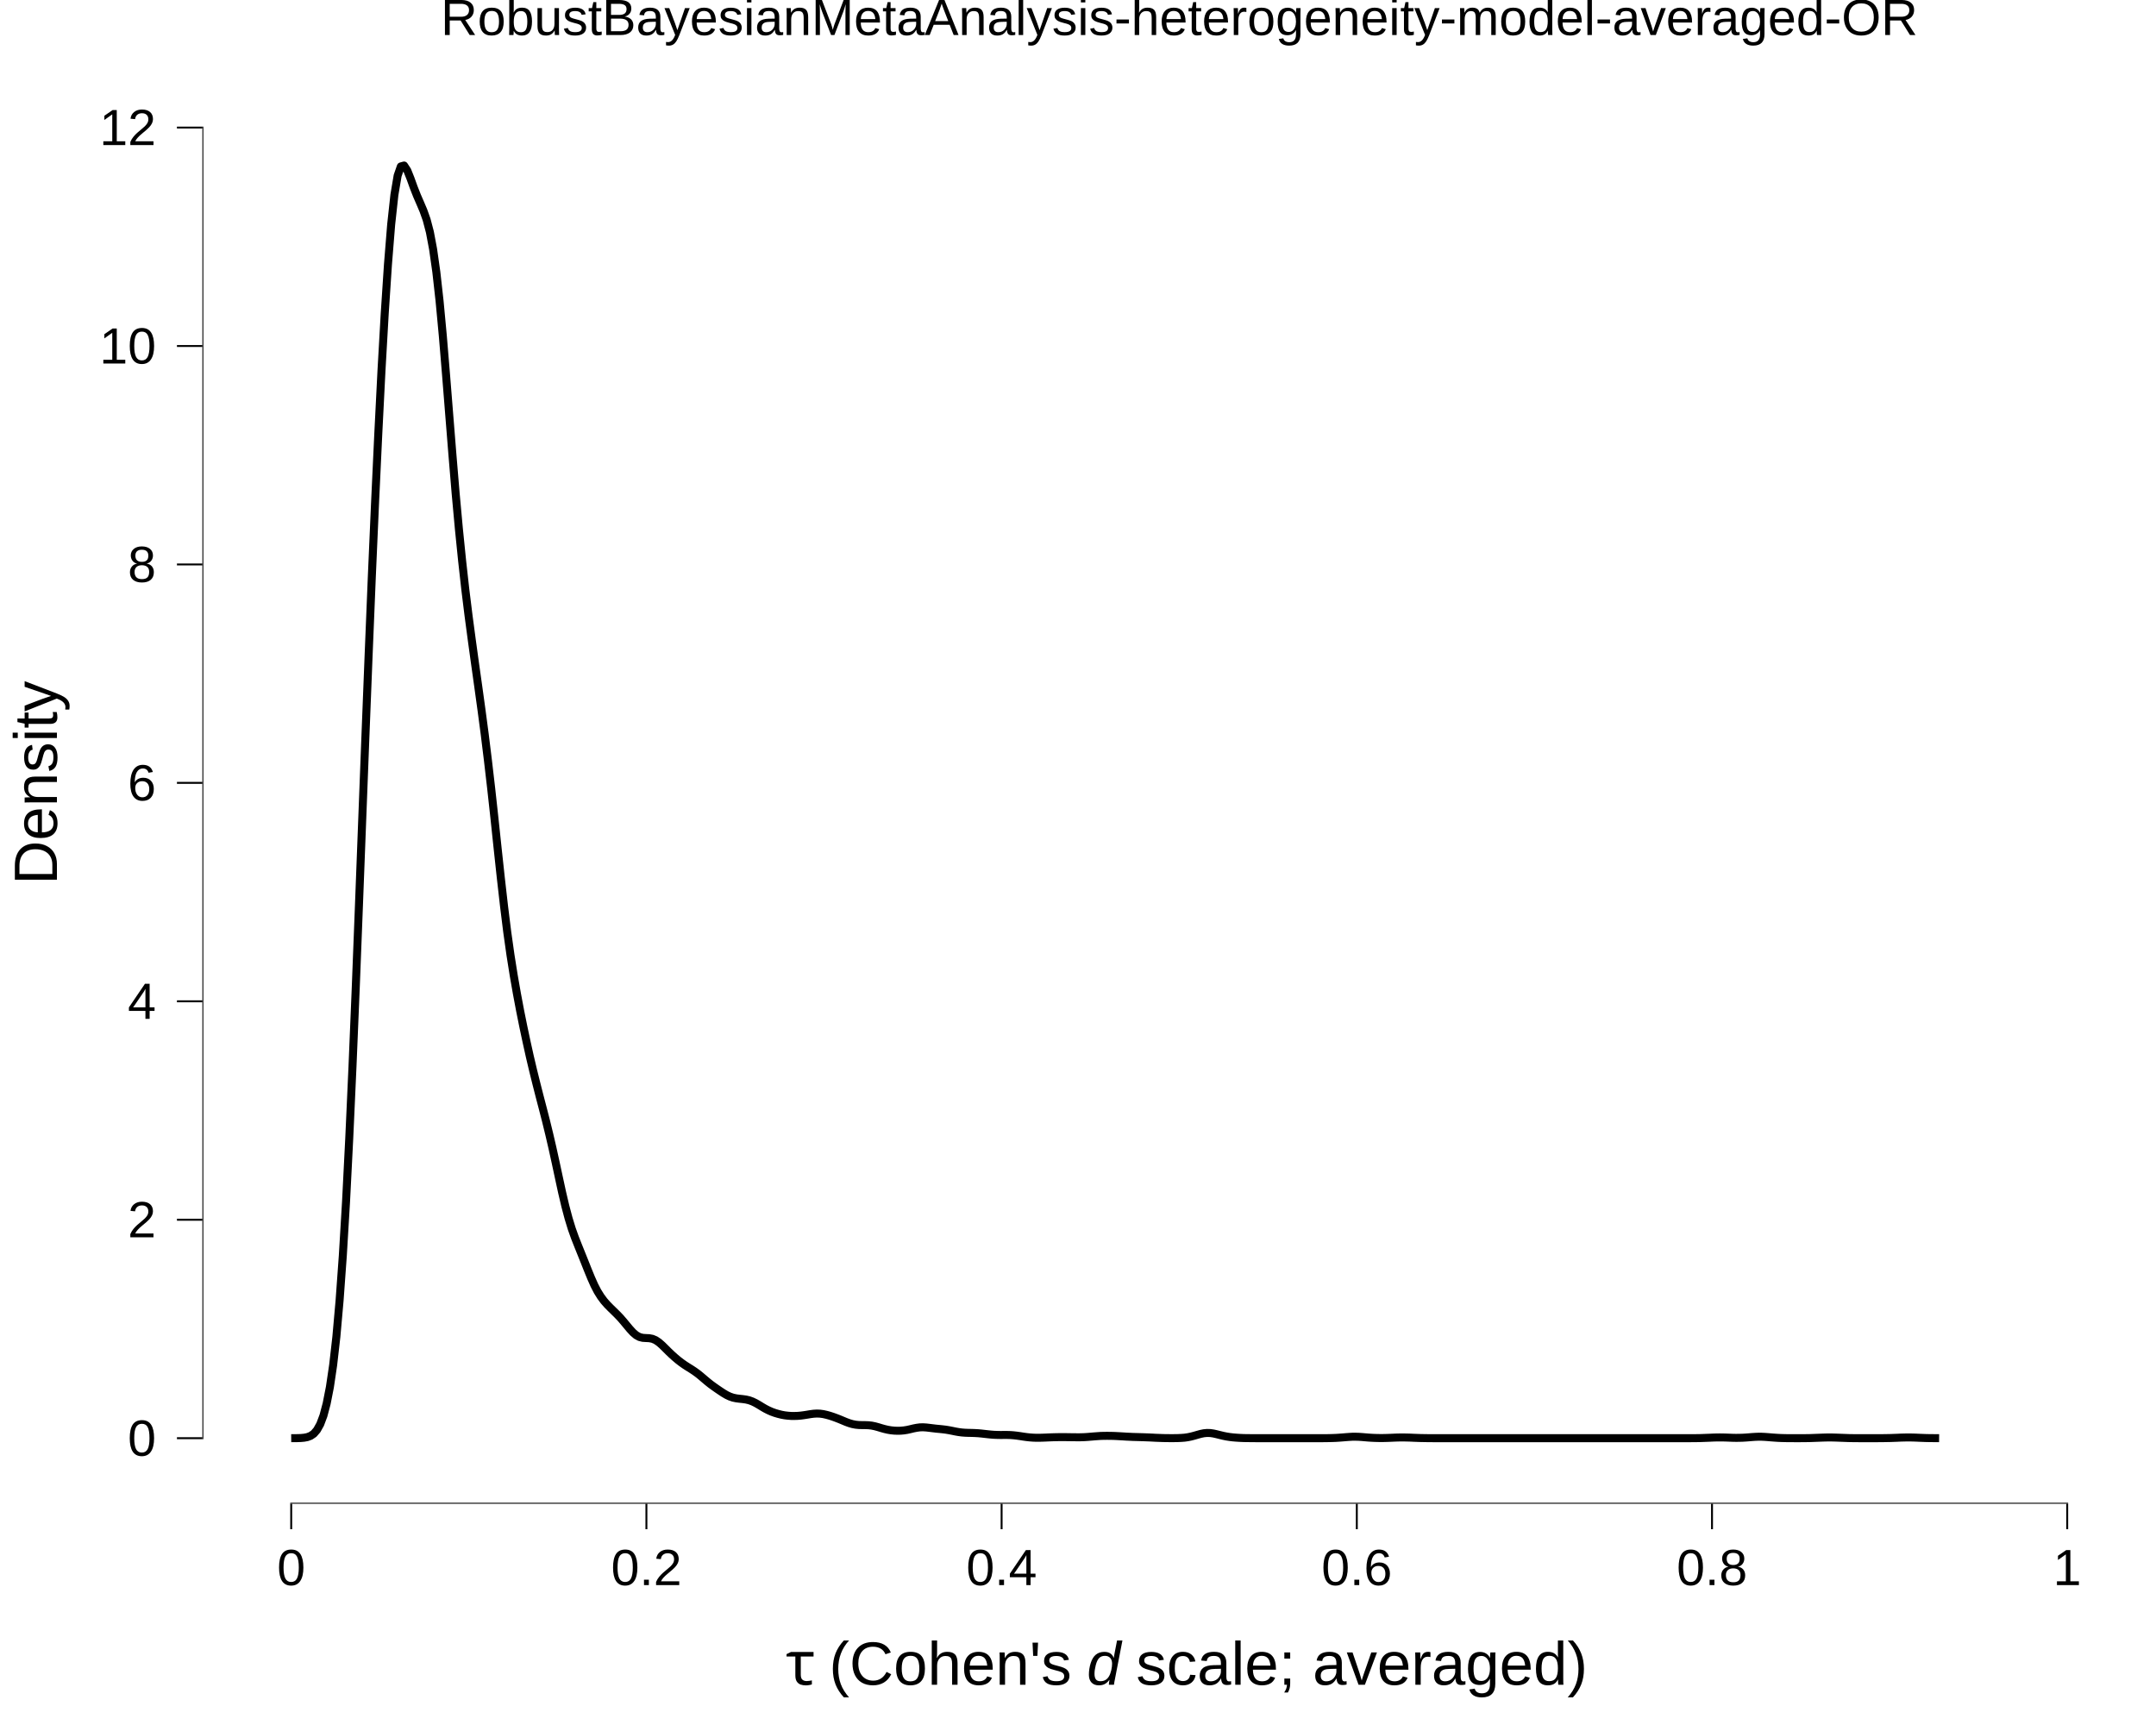
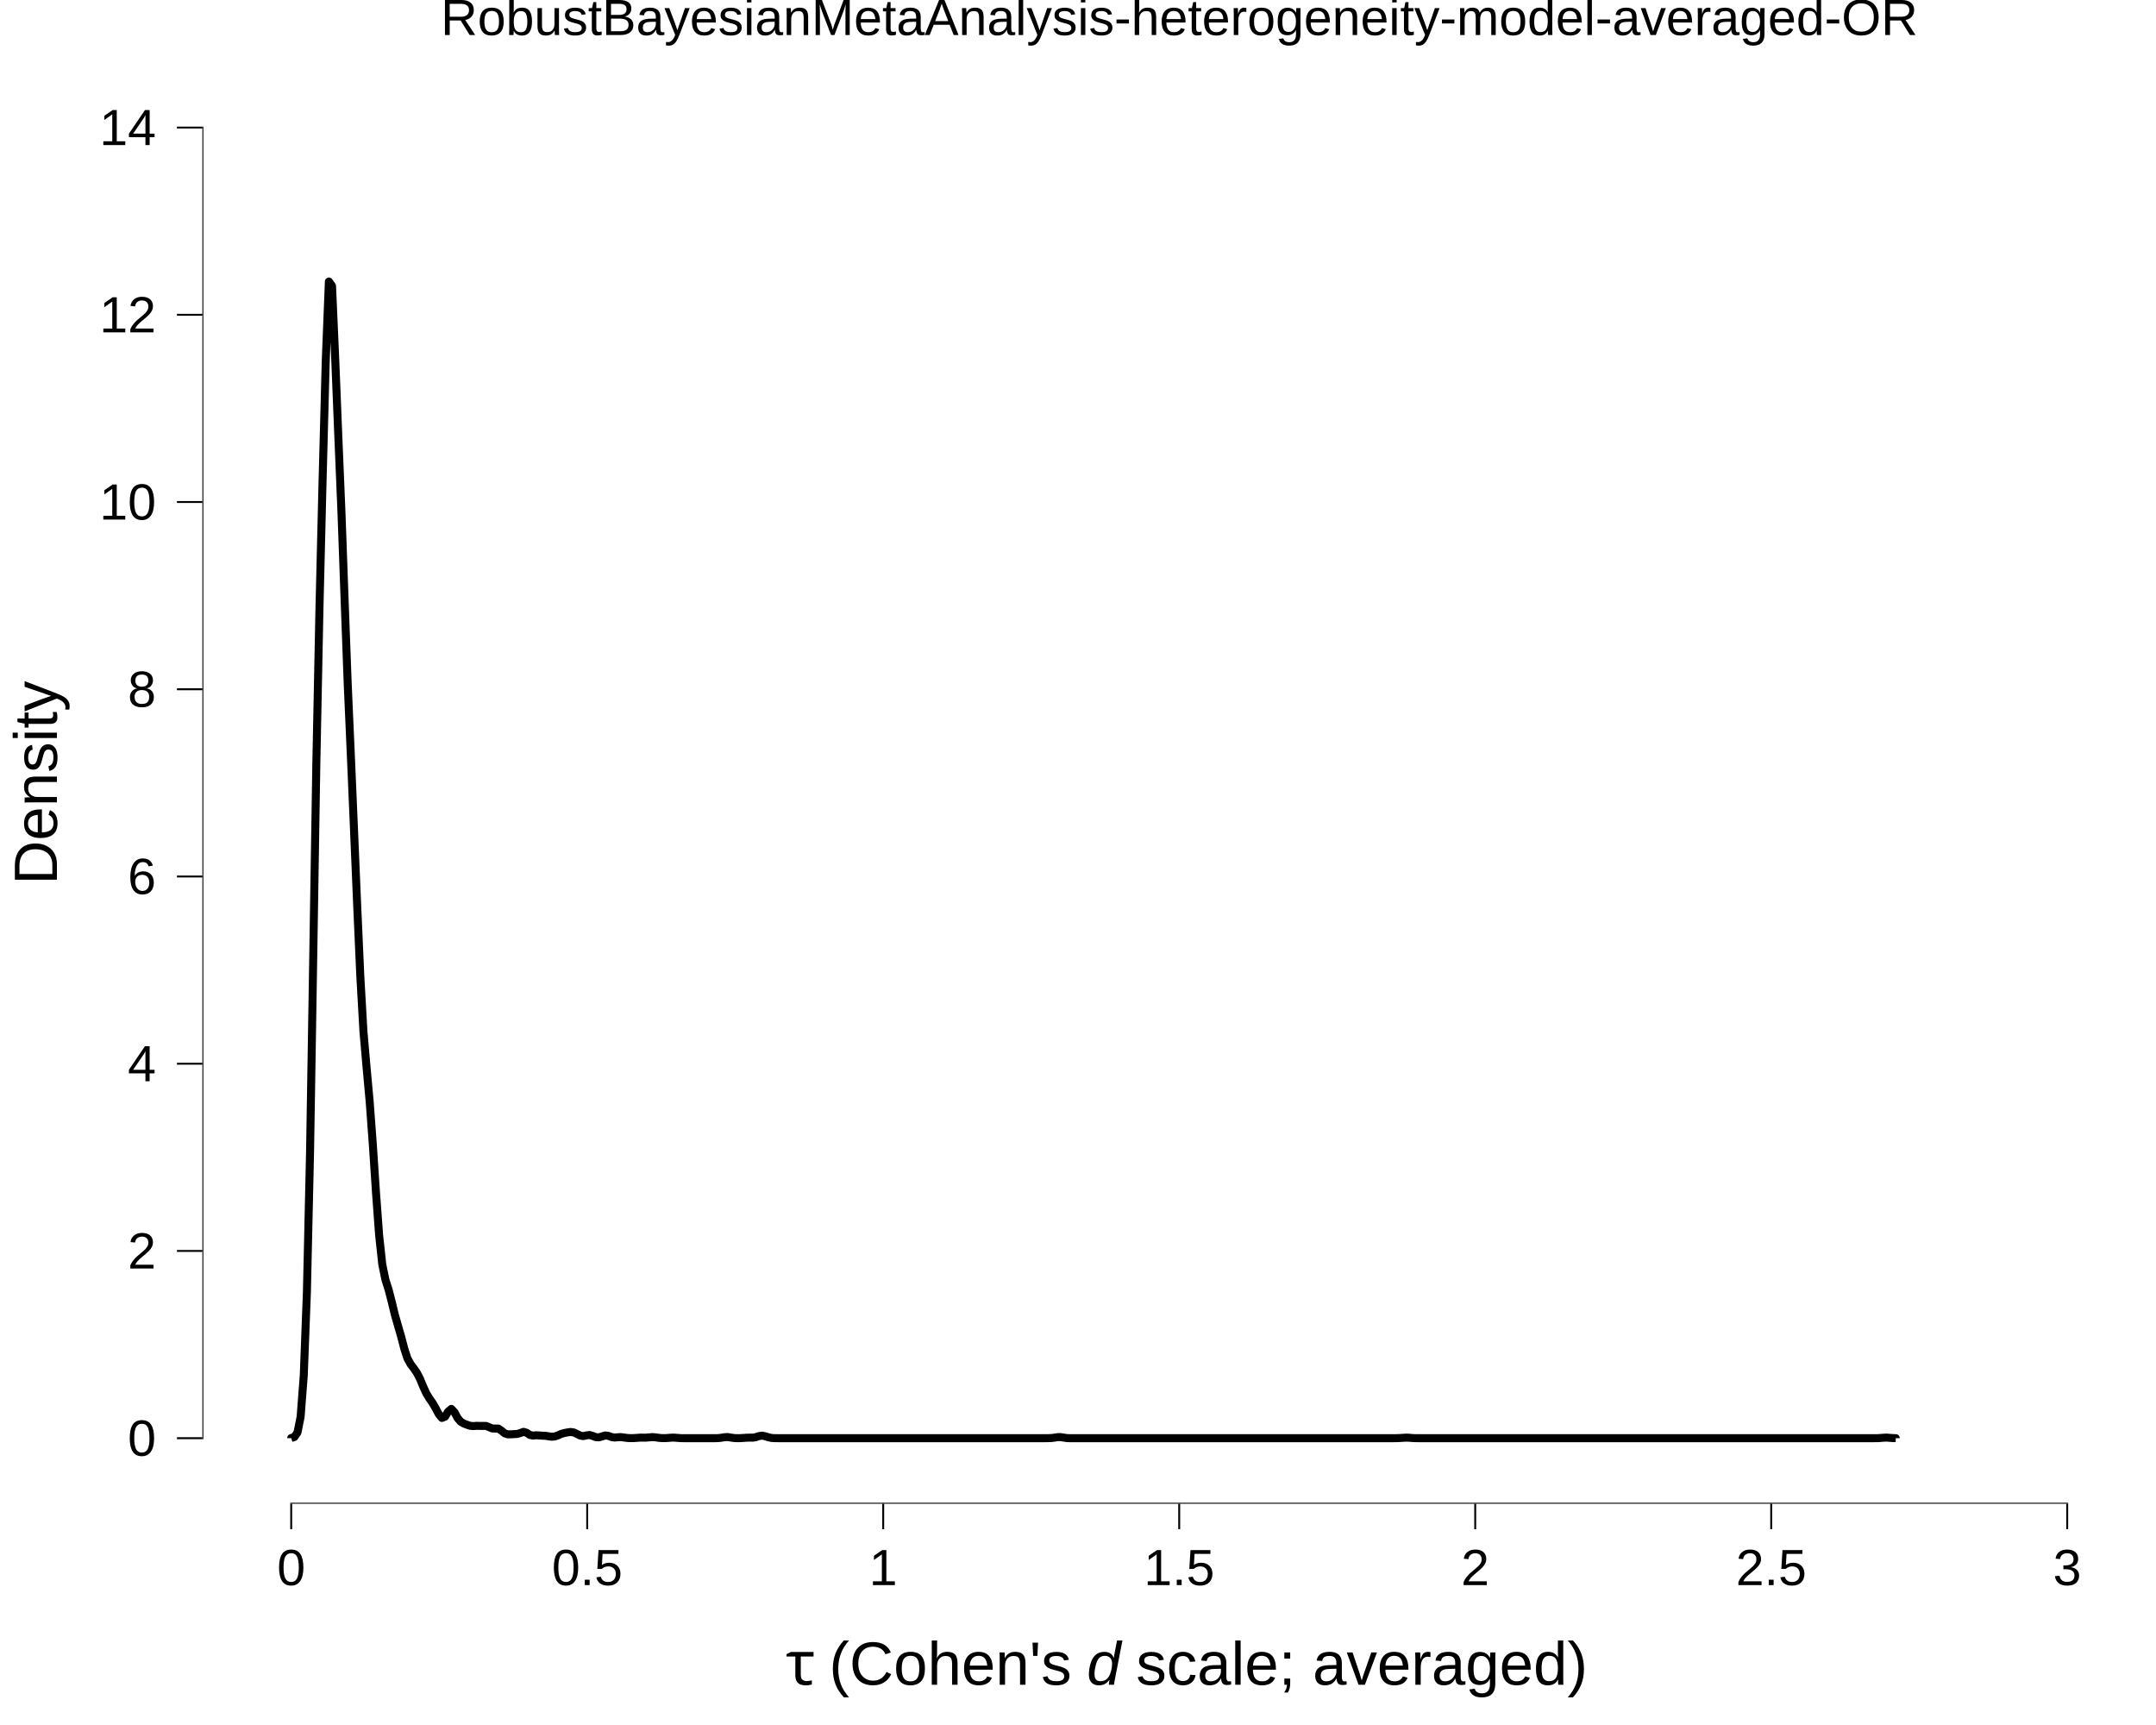
<svg xmlns="http://www.w3.org/2000/svg" viewBox="0 0 720.00 576.00">
  <defs>
    <style type="text/css">
    line, polyline, polygon, path, rect, circle {
      fill: none;
      stroke: #000000;
      stroke-linecap: round;
      stroke-linejoin: round;
      stroke-miterlimit: 10.00;
    }
  </style>
  </defs>
  <rect width="100%" height="100%" style="stroke: none; fill: #FFFFFF;" />
  <rect x="0.00" y="0.00" width="720.00" height="576.00" style="stroke-width: 10.67; stroke: none;" />
  <defs>
    <clipPath id="cpNjcuNTl8NzIwLjAwfDUwMi4xMXwyMC43MQ==">
      <rect x="67.59" y="20.71" width="652.41" height="481.40" />
    </clipPath>
  </defs>
  <rect x="67.59" y="20.71" width="652.41" height="481.40" style="stroke-width: 10.67; stroke: none;" clip-path="url(#cpNjcuNTl8NzIwLjAwfDUwMi4xMXwyMC43MQ==)" />
-   <polyline points="97.25,480.23 97.25,480.23 98.33,480.22 99.40,480.21 100.48,480.17 101.56,480.07 102.63,479.87 103.71,479.46 104.79,478.73 105.86,477.49 106.94,475.56 108.02,472.69 109.09,468.65 110.17,463.15 111.25,455.85 112.33,446.36 113.40,434.30 114.48,419.33 115.56,401.25 116.63,380.13 117.71,356.25 118.79,330.16 119.86,302.59 120.94,274.33 122.02,246.18 123.10,218.79 124.17,192.60 125.25,167.92 126.33,144.87 127.40,123.68 128.48,104.69 129.56,88.31 130.63,74.98 131.71,65.06 132.79,58.65 133.86,55.57 134.94,55.27 136.02,56.93 137.10,59.63 138.17,62.59 139.25,65.33 140.33,67.82 141.40,70.33 142.48,73.37 143.56,77.49 144.63,83.19 145.71,90.80 146.79,100.47 147.87,112.04 148.94,124.94 150.02,138.49 151.10,151.98 152.17,164.82 153.25,176.63 154.33,187.30 155.40,196.90 156.48,205.63 157.56,213.74 158.63,221.51 159.71,229.19 160.79,237.01 161.87,245.17 162.94,253.87 164.02,263.18 165.10,273.02 166.17,283.14 167.25,293.15 168.33,302.64 169.40,311.26 170.48,318.92 171.56,325.72 172.64,331.88 173.71,337.56 174.79,342.91 175.87,347.98 176.94,352.80 178.02,357.37 179.10,361.73 180.17,365.93 181.25,370.06 182.33,374.25 183.40,378.63 184.48,383.27 185.56,388.17 186.64,393.20 187.71,398.13 188.79,402.72 189.87,406.79 190.94,410.29 192.02,413.31 193.10,416.04 194.17,418.70 195.25,421.39 196.33,424.11 197.41,426.74 198.48,429.15 199.56,431.23 200.64,432.96 201.71,434.40 202.79,435.63 203.87,436.73 204.94,437.77 206.02,438.83 207.10,439.95 208.17,441.18 209.25,442.48 210.33,443.78 211.41,444.95 212.48,445.86 213.56,446.45 214.64,446.72 215.71,446.79 216.79,446.84 217.87,447.04 218.94,447.49 220.02,448.22 221.10,449.16 222.18,450.22 223.25,451.29 224.33,452.32 225.41,453.29 226.48,454.19 227.56,455.02 228.64,455.78 229.71,456.47 230.79,457.14 231.87,457.85 232.94,458.62 234.02,459.49 235.10,460.41 236.18,461.32 237.25,462.18 238.33,462.97 239.41,463.73 240.48,464.46 241.56,465.17 242.64,465.81 243.71,466.32 244.79,466.69 245.87,466.92 246.95,467.06 248.02,467.17 249.10,467.32 250.18,467.57 251.25,467.96 252.33,468.48 253.41,469.10 254.48,469.76 255.56,470.39 256.64,470.94 257.71,471.41 258.79,471.80 259.87,472.12 260.95,472.39 262.02,472.59 263.10,472.72 264.18,472.80 265.25,472.81 266.33,472.78 267.41,472.69 268.48,472.55 269.56,472.38 270.64,472.20 271.72,472.06 272.79,472.00 273.87,472.04 274.95,472.19 276.02,472.43 277.10,472.73 278.18,473.08 279.25,473.47 280.33,473.89 281.41,474.34 282.48,474.79 283.56,475.19 284.64,475.51 285.72,475.72 286.79,475.83 287.87,475.86 288.95,475.87 290.02,475.91 291.10,476.03 292.18,476.25 293.25,476.54 294.33,476.87 295.41,477.17 296.49,477.42 297.56,477.60 298.64,477.71 299.72,477.75 300.79,477.73 301.87,477.63 302.95,477.46 304.02,477.22 305.10,476.96 306.18,476.75 307.25,476.61 308.33,476.59 309.41,476.66 310.49,476.79 311.56,476.92 312.64,477.05 313.72,477.15 314.79,477.26 315.87,477.39 316.95,477.57 318.02,477.78 319.10,478.00 320.18,478.19 321.26,478.33 322.33,478.41 323.41,478.45 324.49,478.47 325.56,478.51 326.64,478.57 327.72,478.67 328.79,478.79 329.87,478.91 330.95,479.02 332.02,479.10 333.10,479.14 334.18,479.16 335.26,479.15 336.33,479.15 337.41,479.18 338.49,479.26 339.56,479.38 340.64,479.53 341.72,479.70 342.79,479.85 343.87,479.97 344.95,480.05 346.03,480.09 347.10,480.09 348.18,480.06 349.26,480.02 350.33,479.97 351.41,479.93 352.49,479.90 353.56,479.88 354.64,479.88 355.72,479.88 356.79,479.89 357.87,479.91 358.95,479.92 360.03,479.93 361.10,479.92 362.18,479.88 363.26,479.81 364.33,479.72 365.41,479.63 366.49,479.55 367.56,479.48 368.64,479.45 369.72,479.44 370.80,479.45 371.87,479.47 372.95,479.52 374.03,479.58 375.10,479.64 376.18,479.71 377.26,479.76 378.33,479.81 379.41,479.84 380.49,479.87 381.56,479.90 382.64,479.94 383.72,479.98 384.80,480.03 385.87,480.09 386.95,480.13 388.03,480.17 389.10,480.20 390.18,480.21 391.26,480.22 392.33,480.21 393.41,480.19 394.49,480.14 395.57,480.06 396.64,479.91 397.72,479.69 398.80,479.41 399.87,479.10 400.95,478.80 402.03,478.58 403.10,478.48 404.18,478.51 405.26,478.67 406.33,478.91 407.41,479.18 408.49,479.44 409.57,479.66 410.64,479.83 411.72,479.96 412.80,480.05 413.87,480.12 414.95,480.17 416.03,480.20 417.10,480.21 418.18,480.22 419.26,480.23 420.34,480.23 421.41,480.23 422.49,480.23 423.57,480.23 424.64,480.23 425.72,480.23 426.80,480.23 427.87,480.23 428.95,480.23 430.03,480.23 431.10,480.23 432.18,480.23 433.26,480.23 434.34,480.23 435.41,480.23 436.49,480.23 437.57,480.23 438.64,480.23 439.72,480.23 440.80,480.23 441.87,480.23 442.95,480.22 444.03,480.20 445.11,480.17 446.18,480.13 447.26,480.06 448.34,479.98 449.41,479.89 450.49,479.81 451.57,479.75 452.64,479.74 453.72,479.77 454.80,479.84 455.87,479.93 456.95,480.02 458.03,480.09 459.11,480.14 460.18,480.17 461.26,480.18 462.34,480.17 463.41,480.14 464.49,480.10 465.57,480.05 466.64,480.01 467.72,479.99 468.80,479.99 469.87,480.01 470.95,480.04 472.03,480.09 473.11,480.13 474.18,480.17 475.26,480.19 476.34,480.21 477.41,480.22 478.49,480.23 479.57,480.23 480.64,480.23 481.72,480.23 482.80,480.23 483.88,480.23 484.95,480.23 486.03,480.23 487.11,480.23 488.18,480.23 489.26,480.23 490.34,480.23 491.41,480.23 492.49,480.23 493.57,480.23 494.64,480.23 495.72,480.23 496.80,480.23 497.88,480.23 498.95,480.23 500.03,480.23 501.11,480.23 502.18,480.23 503.26,480.23 504.34,480.23 505.41,480.23 506.49,480.23 507.57,480.23 508.65,480.23 509.72,480.23 510.80,480.23 511.88,480.23 512.95,480.23 514.03,480.23 515.11,480.23 516.18,480.23 517.26,480.23 518.34,480.23 519.41,480.23 520.49,480.23 521.57,480.23 522.65,480.23 523.72,480.23 524.80,480.23 525.88,480.23 526.95,480.23 528.03,480.23 529.11,480.23 530.18,480.23 531.26,480.23 532.34,480.23 533.42,480.23 534.49,480.23 535.57,480.23 536.65,480.23 537.72,480.23 538.80,480.23 539.88,480.23 540.95,480.23 542.03,480.23 543.11,480.23 544.18,480.23 545.26,480.23 546.34,480.23 547.42,480.23 548.49,480.23 549.57,480.23 550.65,480.23 551.72,480.23 552.80,480.23 553.88,480.23 554.95,480.23 556.03,480.23 557.11,480.23 558.19,480.23 559.26,480.23 560.34,480.23 561.42,480.23 562.49,480.23 563.57,480.23 564.65,480.23 565.72,480.22 566.80,480.21 567.88,480.19 568.95,480.15 570.03,480.11 571.11,480.07 572.19,480.02 573.26,479.99 574.34,479.98 575.42,479.99 576.49,480.02 577.57,480.06 578.65,480.10 579.72,480.12 580.80,480.11 581.88,480.08 582.96,480.02 584.03,479.94 585.11,479.85 586.19,479.78 587.26,479.74 588.34,479.75 589.42,479.80 590.49,479.88 591.57,479.97 592.65,480.05 593.72,480.12 594.80,480.17 595.88,480.20 596.96,480.22 598.03,480.22 599.11,480.23 600.19,480.23 601.26,480.23 602.34,480.22 603.42,480.21 604.49,480.19 605.57,480.15 606.65,480.11 607.73,480.07 608.80,480.03 609.88,480.00 610.96,479.99 612.03,480.00 613.11,480.03 614.19,480.07 615.26,480.11 616.34,480.15 617.42,480.19 618.49,480.21 619.57,480.22 620.65,480.23 621.73,480.23 622.80,480.23 623.88,480.23 624.96,480.23 626.03,480.23 627.11,480.23 628.19,480.22 629.26,480.21 630.34,480.19 631.42,480.17 632.50,480.13 633.57,480.09 634.65,480.04 635.73,480.01 636.80,479.99 637.88,479.99 638.96,480.01 640.03,480.05 641.11,480.10 642.19,480.14 643.26,480.18 644.34,480.20 645.42,480.21 646.50,480.22 647.57,480.23 647.57,480.23 " style="stroke-width: 2.67; stroke-linecap: butt;" clip-path="url(#cpNjcuNTl8NzIwLjAwfDUwMi4xMXwyMC43MQ==)" />
+   <polyline points="97.25,480.23 97.25,480.17 98.30,479.84 99.35,478.32 100.39,473.09 101.44,459.30 102.49,431.49 103.54,384.78 104.59,320.54 105.64,254.99 106.69,202.82 107.73,160.24 108.78,120.65 109.83,94.00 110.88,95.47 111.93,119.38 112.98,145.66 114.03,171.00 115.08,200.19 116.12,228.38 117.17,252.32 118.22,276.98 119.27,302.03 120.32,325.80 121.37,344.37 122.42,356.49 123.46,367.93 124.51,382.26 125.56,398.21 126.61,412.45 127.66,422.21 128.71,427.30 129.76,430.60 130.80,434.62 131.85,438.97 132.90,442.64 133.95,446.27 135.00,450.29 136.05,453.56 137.10,455.48 138.14,456.84 139.19,458.35 140.24,460.37 141.29,462.89 142.34,465.21 143.39,466.94 144.44,468.44 145.49,470.23 146.53,472.20 147.58,473.47 148.63,473.04 149.68,471.33 150.73,470.45 151.78,471.58 152.83,473.53 153.87,474.74 154.92,475.34 155.97,475.75 157.02,476.09 158.07,476.19 159.12,476.10 160.17,476.13 161.21,476.14 162.26,476.12 163.31,476.53 164.36,476.98 165.41,477.01 166.46,477.02 167.51,477.76 168.56,478.62 169.60,478.95 170.65,478.93 171.70,478.87 172.75,478.81 173.80,478.50 174.85,478.11 175.90,478.43 176.94,479.14 177.99,479.36 179.04,479.25 180.09,479.31 181.14,479.40 182.19,479.44 183.24,479.61 184.28,479.75 185.33,479.64 186.38,479.27 187.43,478.79 188.48,478.50 189.53,478.30 190.58,478.16 191.63,478.32 192.67,478.80 193.72,479.34 194.77,479.54 195.82,479.30 196.87,479.16 197.92,479.47 198.97,479.88 200.01,479.95 201.06,479.64 202.11,479.32 203.16,479.45 204.21,479.85 205.26,480.01 206.31,479.92 207.35,479.87 208.40,480.00 209.45,480.15 210.50,480.21 211.55,480.20 212.60,480.13 213.65,480.05 214.69,480.04 215.74,480.05 216.79,479.96 217.84,479.87 218.89,479.94 219.94,480.10 220.99,480.20 222.04,480.21 223.08,480.15 224.13,480.06 225.18,480.04 226.23,480.13 227.28,480.21 228.33,480.23 229.38,480.23 230.42,480.23 231.47,480.23 232.52,480.23 233.57,480.23 234.62,480.23 235.67,480.23 236.72,480.23 237.76,480.23 238.81,480.23 239.86,480.20 240.91,480.08 241.96,479.90 243.01,479.86 244.06,480.02 245.11,480.17 246.15,480.22 247.20,480.21 248.25,480.15 249.30,480.07 250.35,480.04 251.40,480.06 252.45,479.88 253.49,479.52 254.54,479.37 255.59,479.60 256.64,479.94 257.69,480.15 258.74,480.22 259.79,480.23 260.83,480.23 261.88,480.23 262.93,480.23 263.98,480.23 265.03,480.23 266.08,480.23 267.13,480.23 268.17,480.23 269.22,480.23 270.27,480.23 271.32,480.23 272.37,480.23 273.42,480.23 274.47,480.23 275.52,480.23 276.56,480.23 277.61,480.23 278.66,480.23 279.71,480.23 280.76,480.23 281.81,480.23 282.86,480.23 283.90,480.23 284.95,480.23 286.00,480.23 287.05,480.23 288.10,480.23 289.15,480.23 290.20,480.23 291.24,480.23 292.29,480.23 293.34,480.23 294.39,480.23 295.44,480.23 296.49,480.23 297.54,480.23 298.59,480.23 299.63,480.23 300.68,480.23 301.73,480.23 302.78,480.23 303.83,480.23 304.88,480.23 305.93,480.23 306.97,480.23 308.02,480.23 309.07,480.23 310.12,480.23 311.17,480.23 312.22,480.23 313.27,480.23 314.31,480.23 315.36,480.23 316.41,480.23 317.46,480.23 318.51,480.23 319.56,480.23 320.61,480.23 321.65,480.23 322.70,480.23 323.75,480.23 324.80,480.23 325.85,480.23 326.90,480.23 327.95,480.23 329.00,480.23 330.04,480.23 331.09,480.23 332.14,480.23 333.19,480.23 334.24,480.23 335.29,480.23 336.34,480.23 337.38,480.23 338.43,480.23 339.48,480.23 340.53,480.23 341.58,480.23 342.63,480.23 343.68,480.23 344.72,480.23 345.77,480.23 346.82,480.23 347.87,480.23 348.92,480.23 349.97,480.22 351.02,480.18 352.07,480.06 353.11,479.89 354.16,479.86 355.21,480.03 356.26,480.19 357.31,480.23 358.36,480.23 359.41,480.23 360.45,480.23 361.50,480.23 362.55,480.23 363.60,480.23 364.65,480.23 365.70,480.23 366.75,480.23 367.79,480.23 368.84,480.23 369.89,480.23 370.94,480.23 371.99,480.23 373.04,480.23 374.09,480.23 375.13,480.23 376.18,480.23 377.23,480.23 378.28,480.23 379.33,480.23 380.38,480.23 381.43,480.23 382.48,480.23 383.52,480.23 384.57,480.23 385.62,480.23 386.67,480.23 387.72,480.23 388.77,480.23 389.82,480.23 390.86,480.23 391.91,480.23 392.96,480.23 394.01,480.23 395.06,480.23 396.11,480.23 397.16,480.23 398.20,480.23 399.25,480.23 400.30,480.23 401.35,480.23 402.40,480.23 403.45,480.23 404.50,480.23 405.55,480.23 406.59,480.23 407.64,480.23 408.69,480.23 409.74,480.23 410.79,480.23 411.84,480.23 412.89,480.23 413.93,480.23 414.98,480.23 416.03,480.23 417.08,480.23 418.13,480.23 419.18,480.23 420.23,480.23 421.27,480.23 422.32,480.23 423.37,480.23 424.42,480.23 425.47,480.23 426.52,480.23 427.57,480.23 428.62,480.23 429.66,480.23 430.71,480.23 431.76,480.23 432.81,480.23 433.86,480.23 434.91,480.23 435.96,480.23 437.00,480.23 438.05,480.23 439.10,480.23 440.15,480.23 441.20,480.23 442.25,480.23 443.30,480.23 444.34,480.23 445.39,480.23 446.44,480.23 447.49,480.23 448.54,480.23 449.59,480.23 450.64,480.23 451.68,480.23 452.73,480.23 453.78,480.23 454.83,480.23 455.88,480.23 456.93,480.23 457.98,480.23 459.03,480.23 460.07,480.23 461.12,480.23 462.17,480.23 463.22,480.23 464.27,480.23 465.32,480.23 466.37,480.22 467.41,480.18 468.46,480.11 469.51,480.05 470.56,480.08 471.61,480.17 472.66,480.22 473.71,480.23 474.75,480.23 475.80,480.23 476.85,480.23 477.90,480.23 478.95,480.23 480.00,480.23 481.05,480.23 482.10,480.23 483.14,480.23 484.19,480.23 485.24,480.23 486.29,480.23 487.34,480.23 488.39,480.23 489.44,480.23 490.48,480.23 491.53,480.23 492.58,480.23 493.63,480.23 494.68,480.23 495.73,480.23 496.78,480.23 497.82,480.23 498.87,480.23 499.92,480.23 500.97,480.23 502.02,480.23 503.07,480.23 504.12,480.23 505.16,480.23 506.21,480.23 507.26,480.23 508.31,480.23 509.36,480.23 510.41,480.23 511.46,480.23 512.51,480.23 513.55,480.23 514.60,480.23 515.65,480.23 516.70,480.23 517.75,480.23 518.80,480.23 519.85,480.23 520.89,480.23 521.94,480.23 522.99,480.23 524.04,480.23 525.09,480.23 526.14,480.23 527.19,480.23 528.23,480.23 529.28,480.23 530.33,480.23 531.38,480.23 532.43,480.23 533.48,480.23 534.53,480.23 535.58,480.23 536.62,480.23 537.67,480.23 538.72,480.23 539.77,480.23 540.82,480.23 541.87,480.23 542.92,480.23 543.96,480.23 545.01,480.23 546.06,480.23 547.11,480.23 548.16,480.23 549.21,480.23 550.26,480.23 551.30,480.23 552.35,480.23 553.40,480.23 554.45,480.23 555.50,480.23 556.55,480.23 557.60,480.23 558.64,480.23 559.69,480.23 560.74,480.23 561.79,480.23 562.84,480.23 563.89,480.23 564.94,480.23 565.99,480.23 567.03,480.23 568.08,480.23 569.13,480.23 570.18,480.23 571.23,480.23 572.28,480.23 573.33,480.23 574.37,480.23 575.42,480.23 576.47,480.23 577.52,480.23 578.57,480.23 579.62,480.23 580.67,480.23 581.71,480.23 582.76,480.23 583.81,480.23 584.86,480.23 585.91,480.23 586.96,480.23 588.01,480.23 589.06,480.23 590.10,480.23 591.15,480.23 592.20,480.23 593.25,480.23 594.30,480.23 595.35,480.23 596.40,480.23 597.44,480.23 598.49,480.23 599.54,480.23 600.59,480.23 601.64,480.23 602.69,480.23 603.74,480.23 604.78,480.23 605.83,480.23 606.88,480.23 607.93,480.23 608.98,480.23 610.03,480.23 611.08,480.23 612.12,480.23 613.17,480.23 614.22,480.23 615.27,480.23 616.32,480.23 617.37,480.23 618.42,480.23 619.47,480.23 620.51,480.23 621.56,480.23 622.61,480.23 623.66,480.23 624.71,480.23 625.76,480.23 626.81,480.22 627.85,480.17 628.90,480.08 629.95,480.03 631.00,480.11 632.05,480.19 633.10,480.22 633.10,480.23 " style="stroke-width: 2.67; stroke-linecap: butt;" clip-path="url(#cpNjcuNTl8NzIwLjAwfDUwMi4xMXwyMC43MQ==)" />
  <line x1="96.93" y1="502.11" x2="690.66" y2="502.11" style="stroke-width: 0.64; stroke-linecap: butt;" clip-path="url(#cpNjcuNTl8NzIwLjAwfDUwMi4xMXwyMC43MQ==)" />
  <line x1="67.59" y1="480.55" x2="67.59" y2="42.28" style="stroke-width: 0.64; stroke-linecap: butt;" clip-path="url(#cpNjcuNTl8NzIwLjAwfDUwMi4xMXwyMC43MQ==)" />
  <rect x="67.59" y="20.71" width="652.41" height="481.40" style="stroke-width: 0.00; stroke: none;" clip-path="url(#cpNjcuNTl8NzIwLjAwfDUwMi4xMXwyMC43MQ==)" />
  <defs>
    <clipPath id="cpMC4wMHw3MjAuMDB8NTc2LjAwfDAuMDA=">
      <rect x="0.00" y="0.00" width="720.00" height="576.00" />
    </clipPath>
  </defs>
  <polyline points="67.59,502.11 67.59,20.71 " style="stroke-width: 0.00; stroke: none; stroke-linecap: butt;" clip-path="url(#cpMC4wMHw3MjAuMDB8NTc2LjAwfDAuMDA=)" />
  <g clip-path="url(#cpMC4wMHw3MjAuMDB8NTc2LjAwfDAuMDA=)">
    <text x="42.66" y="486.08" style="font-size: 17.00px; font-family: Liberation Sans;" textLength="9.45px" lengthAdjust="spacingAndGlyphs">0</text>
  </g>
  <g clip-path="url(#cpMC4wMHw3MjAuMDB8NTc2LjAwfDAuMDA=)">
-     <text x="42.66" y="413.14" style="font-size: 17.00px; font-family: Liberation Sans;" textLength="9.45px" lengthAdjust="spacingAndGlyphs">2</text>
+     <text x="42.66" y="423.56" style="font-size: 17.00px; font-family: Liberation Sans;" textLength="9.45px" lengthAdjust="spacingAndGlyphs">2</text>
  </g>
  <g clip-path="url(#cpMC4wMHw3MjAuMDB8NTc2LjAwfDAuMDA=)">
-     <text x="42.66" y="340.20" style="font-size: 17.00px; font-family: Liberation Sans;" textLength="9.45px" lengthAdjust="spacingAndGlyphs">4</text>
+     <text x="42.66" y="361.04" style="font-size: 17.00px; font-family: Liberation Sans;" textLength="9.45px" lengthAdjust="spacingAndGlyphs">4</text>
  </g>
  <g clip-path="url(#cpMC4wMHw3MjAuMDB8NTc2LjAwfDAuMDA=)">
-     <text x="42.66" y="267.26" style="font-size: 17.00px; font-family: Liberation Sans;" textLength="9.45px" lengthAdjust="spacingAndGlyphs">6</text>
+     <text x="42.66" y="298.52" style="font-size: 17.00px; font-family: Liberation Sans;" textLength="9.45px" lengthAdjust="spacingAndGlyphs">6</text>
  </g>
  <g clip-path="url(#cpMC4wMHw3MjAuMDB8NTc2LjAwfDAuMDA=)">
-     <text x="42.66" y="194.33" style="font-size: 17.00px; font-family: Liberation Sans;" textLength="9.45px" lengthAdjust="spacingAndGlyphs">8</text>
+     <text x="42.66" y="236.01" style="font-size: 17.00px; font-family: Liberation Sans;" textLength="9.45px" lengthAdjust="spacingAndGlyphs">8</text>
  </g>
  <g clip-path="url(#cpMC4wMHw3MjAuMDB8NTc2LjAwfDAuMDA=)">
-     <text x="33.21" y="121.39" style="font-size: 17.00px; font-family: Liberation Sans;" textLength="18.91px" lengthAdjust="spacingAndGlyphs">10</text>
+     <text x="33.21" y="173.49" style="font-size: 17.00px; font-family: Liberation Sans;" textLength="18.91px" lengthAdjust="spacingAndGlyphs">10</text>
  </g>
  <g clip-path="url(#cpMC4wMHw3MjAuMDB8NTc2LjAwfDAuMDA=)">
-     <text x="33.21" y="48.45" style="font-size: 17.00px; font-family: Liberation Sans;" textLength="18.91px" lengthAdjust="spacingAndGlyphs">12</text>
+     <text x="33.21" y="110.97" style="font-size: 17.00px; font-family: Liberation Sans;" textLength="18.91px" lengthAdjust="spacingAndGlyphs">12</text>
+   </g>
+   <g clip-path="url(#cpMC4wMHw3MjAuMDB8NTc2LjAwfDAuMDA=)">
+     <text x="33.21" y="48.45" style="font-size: 17.00px; font-family: Liberation Sans;" textLength="18.91px" lengthAdjust="spacingAndGlyphs">14</text>
  </g>
  <polyline points="59.09,480.23 67.59,480.23 " style="stroke-width: 0.64; stroke-linecap: butt;" clip-path="url(#cpMC4wMHw3MjAuMDB8NTc2LjAwfDAuMDA=)" />
-   <polyline points="59.09,407.29 67.59,407.29 " style="stroke-width: 0.64; stroke-linecap: butt;" clip-path="url(#cpMC4wMHw3MjAuMDB8NTc2LjAwfDAuMDA=)" />
-   <polyline points="59.09,334.35 67.59,334.35 " style="stroke-width: 0.64; stroke-linecap: butt;" clip-path="url(#cpMC4wMHw3MjAuMDB8NTc2LjAwfDAuMDA=)" />
-   <polyline points="59.09,261.41 67.59,261.41 " style="stroke-width: 0.64; stroke-linecap: butt;" clip-path="url(#cpMC4wMHw3MjAuMDB8NTc2LjAwfDAuMDA=)" />
-   <polyline points="59.09,188.47 67.59,188.47 " style="stroke-width: 0.64; stroke-linecap: butt;" clip-path="url(#cpMC4wMHw3MjAuMDB8NTc2LjAwfDAuMDA=)" />
-   <polyline points="59.09,115.53 67.59,115.53 " style="stroke-width: 0.64; stroke-linecap: butt;" clip-path="url(#cpMC4wMHw3MjAuMDB8NTc2LjAwfDAuMDA=)" />
+   <polyline points="59.09,417.71 67.59,417.71 " style="stroke-width: 0.64; stroke-linecap: butt;" clip-path="url(#cpMC4wMHw3MjAuMDB8NTc2LjAwfDAuMDA=)" />
+   <polyline points="59.09,355.19 67.59,355.19 " style="stroke-width: 0.64; stroke-linecap: butt;" clip-path="url(#cpMC4wMHw3MjAuMDB8NTc2LjAwfDAuMDA=)" />
+   <polyline points="59.09,292.67 67.59,292.67 " style="stroke-width: 0.64; stroke-linecap: butt;" clip-path="url(#cpMC4wMHw3MjAuMDB8NTc2LjAwfDAuMDA=)" />
+   <polyline points="59.09,230.15 67.59,230.15 " style="stroke-width: 0.64; stroke-linecap: butt;" clip-path="url(#cpMC4wMHw3MjAuMDB8NTc2LjAwfDAuMDA=)" />
+   <polyline points="59.09,167.63 67.59,167.63 " style="stroke-width: 0.64; stroke-linecap: butt;" clip-path="url(#cpMC4wMHw3MjAuMDB8NTc2LjAwfDAuMDA=)" />
+   <polyline points="59.09,105.11 67.59,105.11 " style="stroke-width: 0.64; stroke-linecap: butt;" clip-path="url(#cpMC4wMHw3MjAuMDB8NTc2LjAwfDAuMDA=)" />
  <polyline points="59.09,42.60 67.59,42.60 " style="stroke-width: 0.64; stroke-linecap: butt;" clip-path="url(#cpMC4wMHw3MjAuMDB8NTc2LjAwfDAuMDA=)" />
  <polyline points="67.59,502.11 720.00,502.11 " style="stroke-width: 0.00; stroke: none; stroke-linecap: butt;" clip-path="url(#cpMC4wMHw3MjAuMDB8NTc2LjAwfDAuMDA=)" />
  <polyline points="97.25,510.62 97.25,502.11 " style="stroke-width: 0.64; stroke-linecap: butt;" clip-path="url(#cpMC4wMHw3MjAuMDB8NTc2LjAwfDAuMDA=)" />
-   <polyline points="215.87,510.62 215.87,502.11 " style="stroke-width: 0.64; stroke-linecap: butt;" clip-path="url(#cpMC4wMHw3MjAuMDB8NTc2LjAwfDAuMDA=)" />
-   <polyline points="334.49,510.62 334.49,502.11 " style="stroke-width: 0.64; stroke-linecap: butt;" clip-path="url(#cpMC4wMHw3MjAuMDB8NTc2LjAwfDAuMDA=)" />
-   <polyline points="453.11,510.62 453.11,502.11 " style="stroke-width: 0.64; stroke-linecap: butt;" clip-path="url(#cpMC4wMHw3MjAuMDB8NTc2LjAwfDAuMDA=)" />
-   <polyline points="571.73,510.62 571.73,502.11 " style="stroke-width: 0.64; stroke-linecap: butt;" clip-path="url(#cpMC4wMHw3MjAuMDB8NTc2LjAwfDAuMDA=)" />
+   <polyline points="196.10,510.62 196.10,502.11 " style="stroke-width: 0.64; stroke-linecap: butt;" clip-path="url(#cpMC4wMHw3MjAuMDB8NTc2LjAwfDAuMDA=)" />
+   <polyline points="294.95,510.62 294.95,502.11 " style="stroke-width: 0.64; stroke-linecap: butt;" clip-path="url(#cpMC4wMHw3MjAuMDB8NTc2LjAwfDAuMDA=)" />
+   <polyline points="393.80,510.62 393.80,502.11 " style="stroke-width: 0.64; stroke-linecap: butt;" clip-path="url(#cpMC4wMHw3MjAuMDB8NTc2LjAwfDAuMDA=)" />
+   <polyline points="492.65,510.62 492.65,502.11 " style="stroke-width: 0.64; stroke-linecap: butt;" clip-path="url(#cpMC4wMHw3MjAuMDB8NTc2LjAwfDAuMDA=)" />
+   <polyline points="591.50,510.62 591.50,502.11 " style="stroke-width: 0.64; stroke-linecap: butt;" clip-path="url(#cpMC4wMHw3MjAuMDB8NTc2LjAwfDAuMDA=)" />
  <polyline points="690.35,510.62 690.35,502.11 " style="stroke-width: 0.64; stroke-linecap: butt;" clip-path="url(#cpMC4wMHw3MjAuMDB8NTc2LjAwfDAuMDA=)" />
  <g clip-path="url(#cpMC4wMHw3MjAuMDB8NTc2LjAwfDAuMDA=)">
    <text x="92.52" y="529.29" style="font-size: 17.00px; font-family: Liberation Sans;" textLength="9.45px" lengthAdjust="spacingAndGlyphs">0</text>
  </g>
  <g clip-path="url(#cpMC4wMHw3MjAuMDB8NTc2LjAwfDAuMDA=)">
-     <text x="204.06" y="529.29" style="font-size: 17.00px; font-family: Liberation Sans;" textLength="23.62px" lengthAdjust="spacingAndGlyphs">0.2</text>
+     <text x="184.29" y="529.29" style="font-size: 17.00px; font-family: Liberation Sans;" textLength="23.62px" lengthAdjust="spacingAndGlyphs">0.5</text>
  </g>
  <g clip-path="url(#cpMC4wMHw3MjAuMDB8NTc2LjAwfDAuMDA=)">
-     <text x="322.67" y="529.29" style="font-size: 17.00px; font-family: Liberation Sans;" textLength="23.62px" lengthAdjust="spacingAndGlyphs">0.4</text>
+     <text x="290.22" y="529.29" style="font-size: 17.00px; font-family: Liberation Sans;" textLength="9.45px" lengthAdjust="spacingAndGlyphs">1</text>
  </g>
  <g clip-path="url(#cpMC4wMHw3MjAuMDB8NTc2LjAwfDAuMDA=)">
-     <text x="441.29" y="529.29" style="font-size: 17.00px; font-family: Liberation Sans;" textLength="23.62px" lengthAdjust="spacingAndGlyphs">0.6</text>
+     <text x="381.98" y="529.29" style="font-size: 17.00px; font-family: Liberation Sans;" textLength="23.62px" lengthAdjust="spacingAndGlyphs">1.5</text>
  </g>
  <g clip-path="url(#cpMC4wMHw3MjAuMDB8NTc2LjAwfDAuMDA=)">
-     <text x="559.91" y="529.29" style="font-size: 17.00px; font-family: Liberation Sans;" textLength="23.62px" lengthAdjust="spacingAndGlyphs">0.8</text>
+     <text x="487.92" y="529.29" style="font-size: 17.00px; font-family: Liberation Sans;" textLength="9.45px" lengthAdjust="spacingAndGlyphs">2</text>
  </g>
  <g clip-path="url(#cpMC4wMHw3MjAuMDB8NTc2LjAwfDAuMDA=)">
-     <text x="685.62" y="529.29" style="font-size: 17.00px; font-family: Liberation Sans;" textLength="9.45px" lengthAdjust="spacingAndGlyphs">1</text>
+     <text x="579.68" y="529.29" style="font-size: 17.00px; font-family: Liberation Sans;" textLength="23.62px" lengthAdjust="spacingAndGlyphs">2.5</text>
+   </g>
+   <g clip-path="url(#cpMC4wMHw3MjAuMDB8NTc2LjAwfDAuMDA=)">
+     <text x="685.62" y="529.29" style="font-size: 17.00px; font-family: Liberation Sans;" textLength="9.45px" lengthAdjust="spacingAndGlyphs">3</text>
  </g>
  <g clip-path="url(#cpMC4wMHw3MjAuMDB8NTc2LjAwfDAuMDA=)">
    <text x="257.37" y="562.55" style="font-size: 20.40px; font-family: Symbola;" textLength="5.09px" lengthAdjust="spacingAndGlyphs"> </text>
  </g>
  <g clip-path="url(#cpMC4wMHw3MjAuMDB8NTc2LjAwfDAuMDA=)">
    <text x="262.47" y="562.55" style="font-size: 20.40px; font-family: Symbola;" textLength="9.31px" lengthAdjust="spacingAndGlyphs">τ</text>
  </g>
  <g clip-path="url(#cpMC4wMHw3MjAuMDB8NTc2LjAwfDAuMDA=)">
    <text x="271.78" y="562.55" style="font-size: 20.40px; font-family: Symbola;" textLength="5.09px" lengthAdjust="spacingAndGlyphs"> </text>
  </g>
  <g clip-path="url(#cpMC4wMHw3MjAuMDB8NTc2LjAwfDAuMDA=)">
    <text x="276.87" y="562.55" style="font-size: 20.40px; font-family: Liberation Sans;" textLength="80.98px" lengthAdjust="spacingAndGlyphs">(Cohen's</text>
  </g>
  <g clip-path="url(#cpMC4wMHw3MjAuMDB8NTc2LjAwfDAuMDA=)">
    <text x="357.86" y="562.55" style="font-size: 20.40px; font-family: Symbola;" textLength="5.09px" lengthAdjust="spacingAndGlyphs"> </text>
  </g>
  <g clip-path="url(#cpMC4wMHw3MjAuMDB8NTc2LjAwfDAuMDA=)">
    <text x="362.95" y="562.55" style="font-size: 20.40px; font-style: italic; font-family: Liberation Sans;" textLength="11.34px" lengthAdjust="spacingAndGlyphs">d</text>
  </g>
  <g clip-path="url(#cpMC4wMHw3MjAuMDB8NTc2LjAwfDAuMDA=)">
    <text x="374.30" y="562.55" style="font-size: 20.40px; font-family: Symbola;" textLength="5.09px" lengthAdjust="spacingAndGlyphs"> </text>
  </g>
  <g clip-path="url(#cpMC4wMHw3MjAuMDB8NTc2LjAwfDAuMDA=)">
    <text x="379.39" y="562.55" style="font-size: 20.40px; font-family: Liberation Sans;" textLength="47.62px" lengthAdjust="spacingAndGlyphs">scale</text>
  </g>
  <g clip-path="url(#cpMC4wMHw3MjAuMDB8NTc2LjAwfDAuMDA=)">
    <text x="427.02" y="562.55" style="font-size: 20.40px; font-family: Liberation Sans;" textLength="103.20px" lengthAdjust="spacingAndGlyphs">; averaged)</text>
  </g>
  <g clip-path="url(#cpMC4wMHw3MjAuMDB8NTc2LjAwfDAuMDA=)">
    <text transform="translate(19.01,295.42) rotate(-90)" style="font-size: 20.40px; font-family: Liberation Sans;" textLength="68.02px" lengthAdjust="spacingAndGlyphs">Density</text>
  </g>
  <g clip-path="url(#cpMC4wMHw3MjAuMDB8NTc2LjAwfDAuMDA=)">
    <text x="147.20" y="11.70" style="font-size: 17.00px; font-family: Liberation Sans;" textLength="493.19px" lengthAdjust="spacingAndGlyphs">RobustBayesianMetaAnalysis-heterogeneity-model-averaged-OR</text>
  </g>
</svg>
